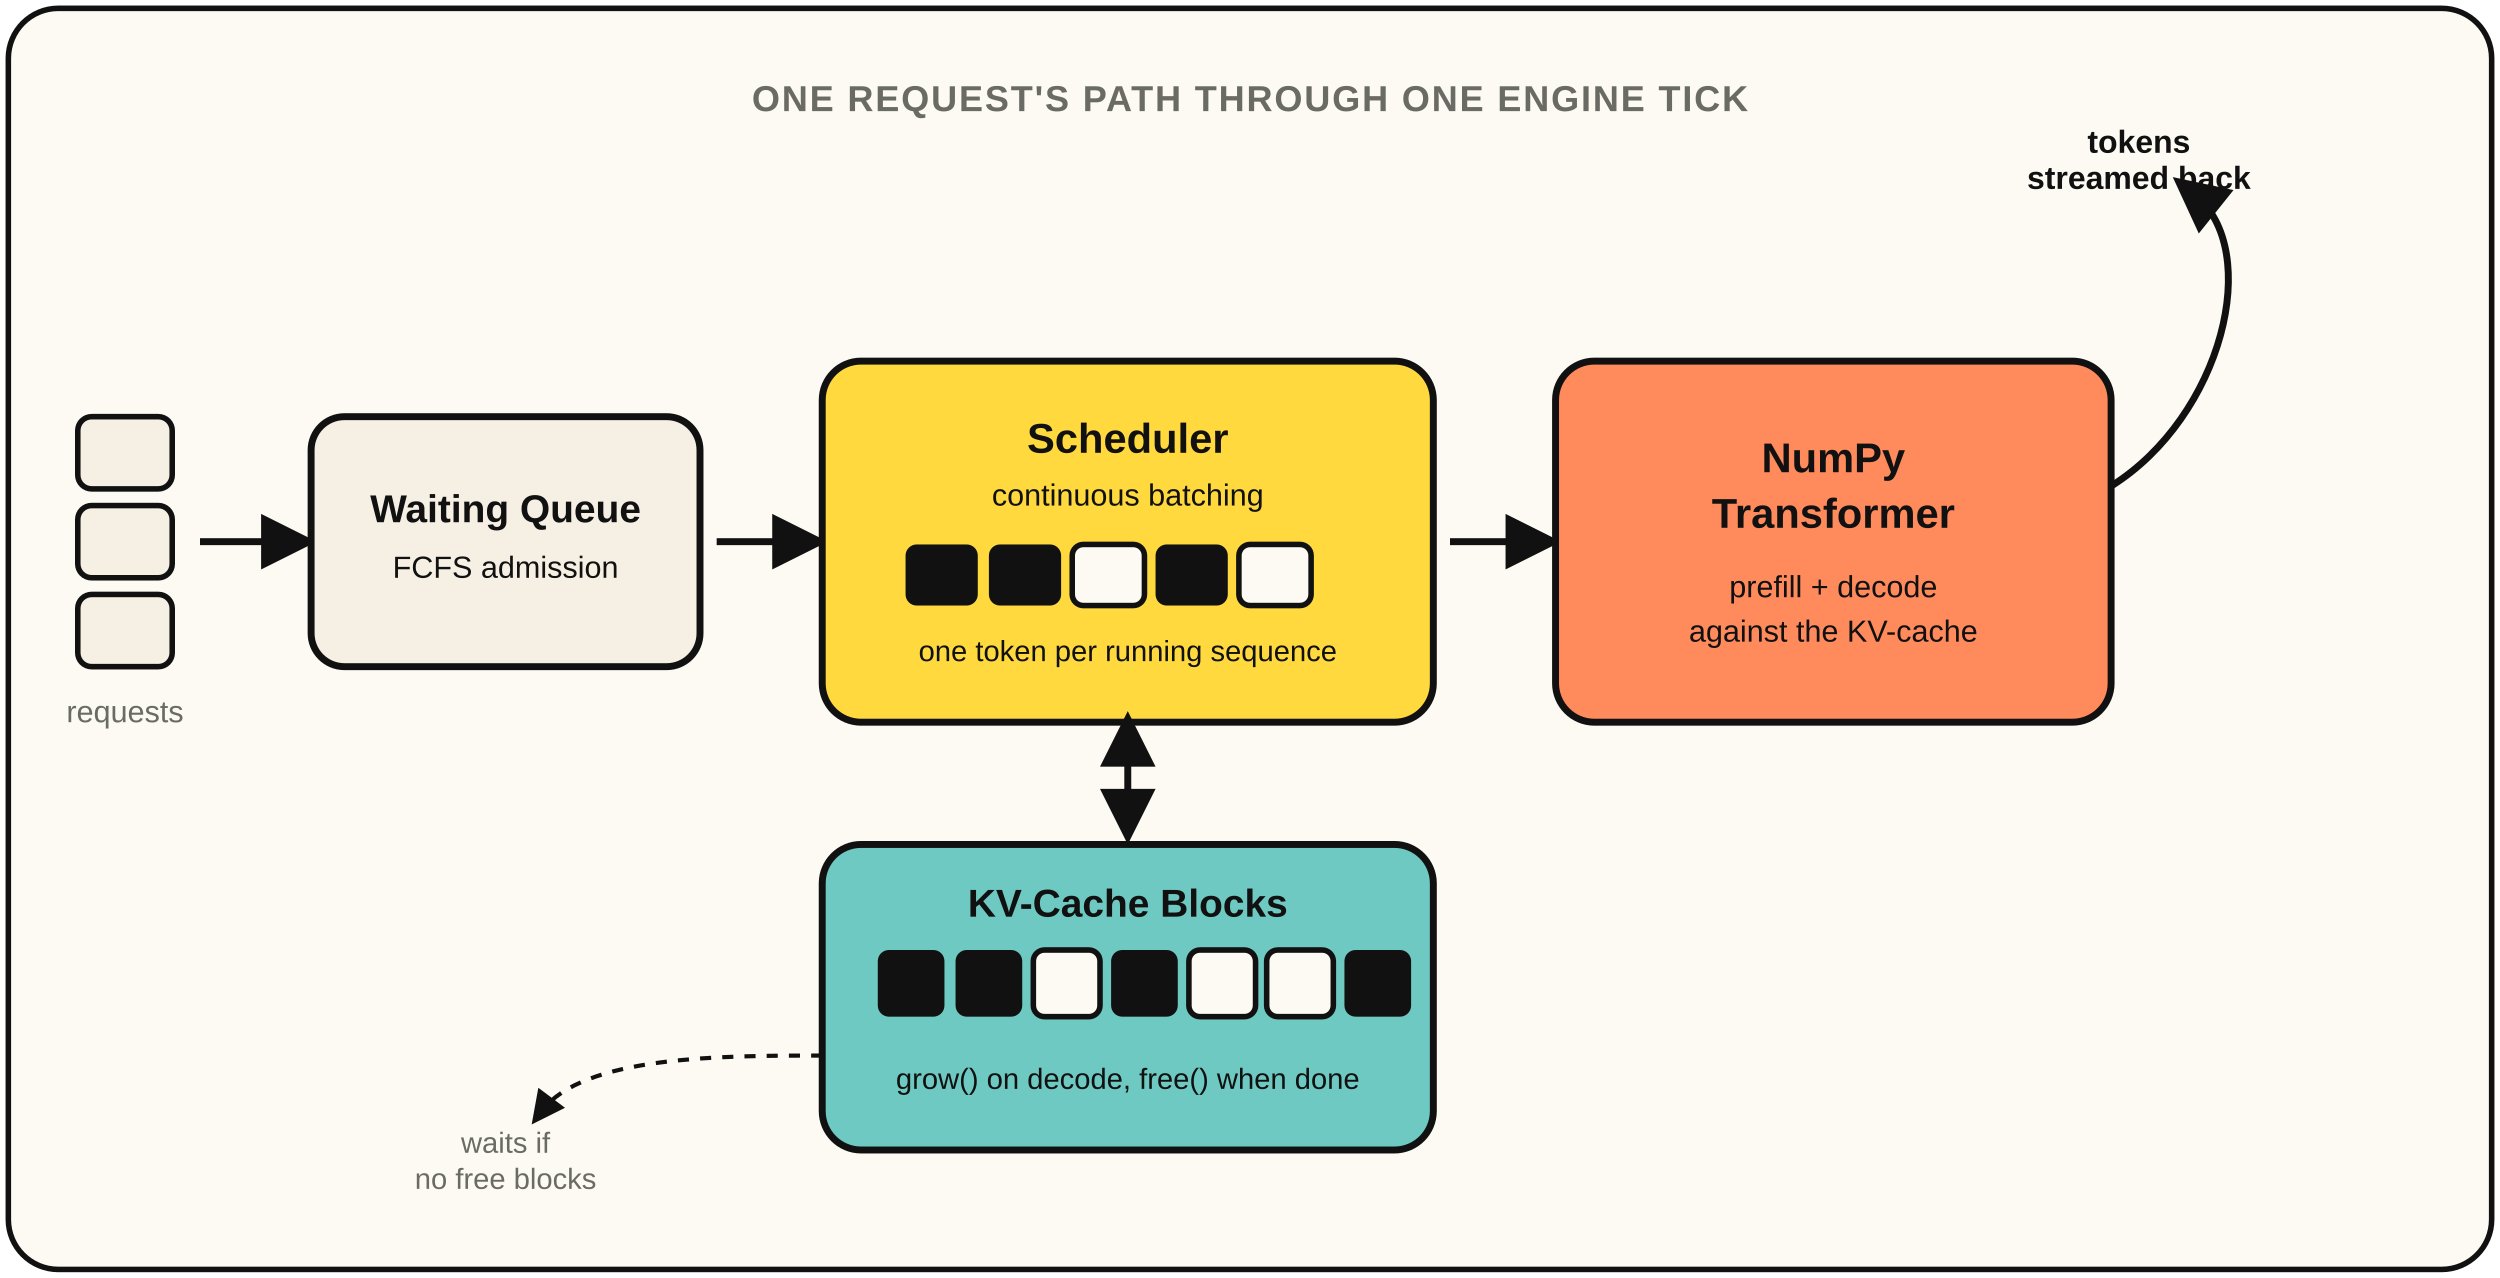
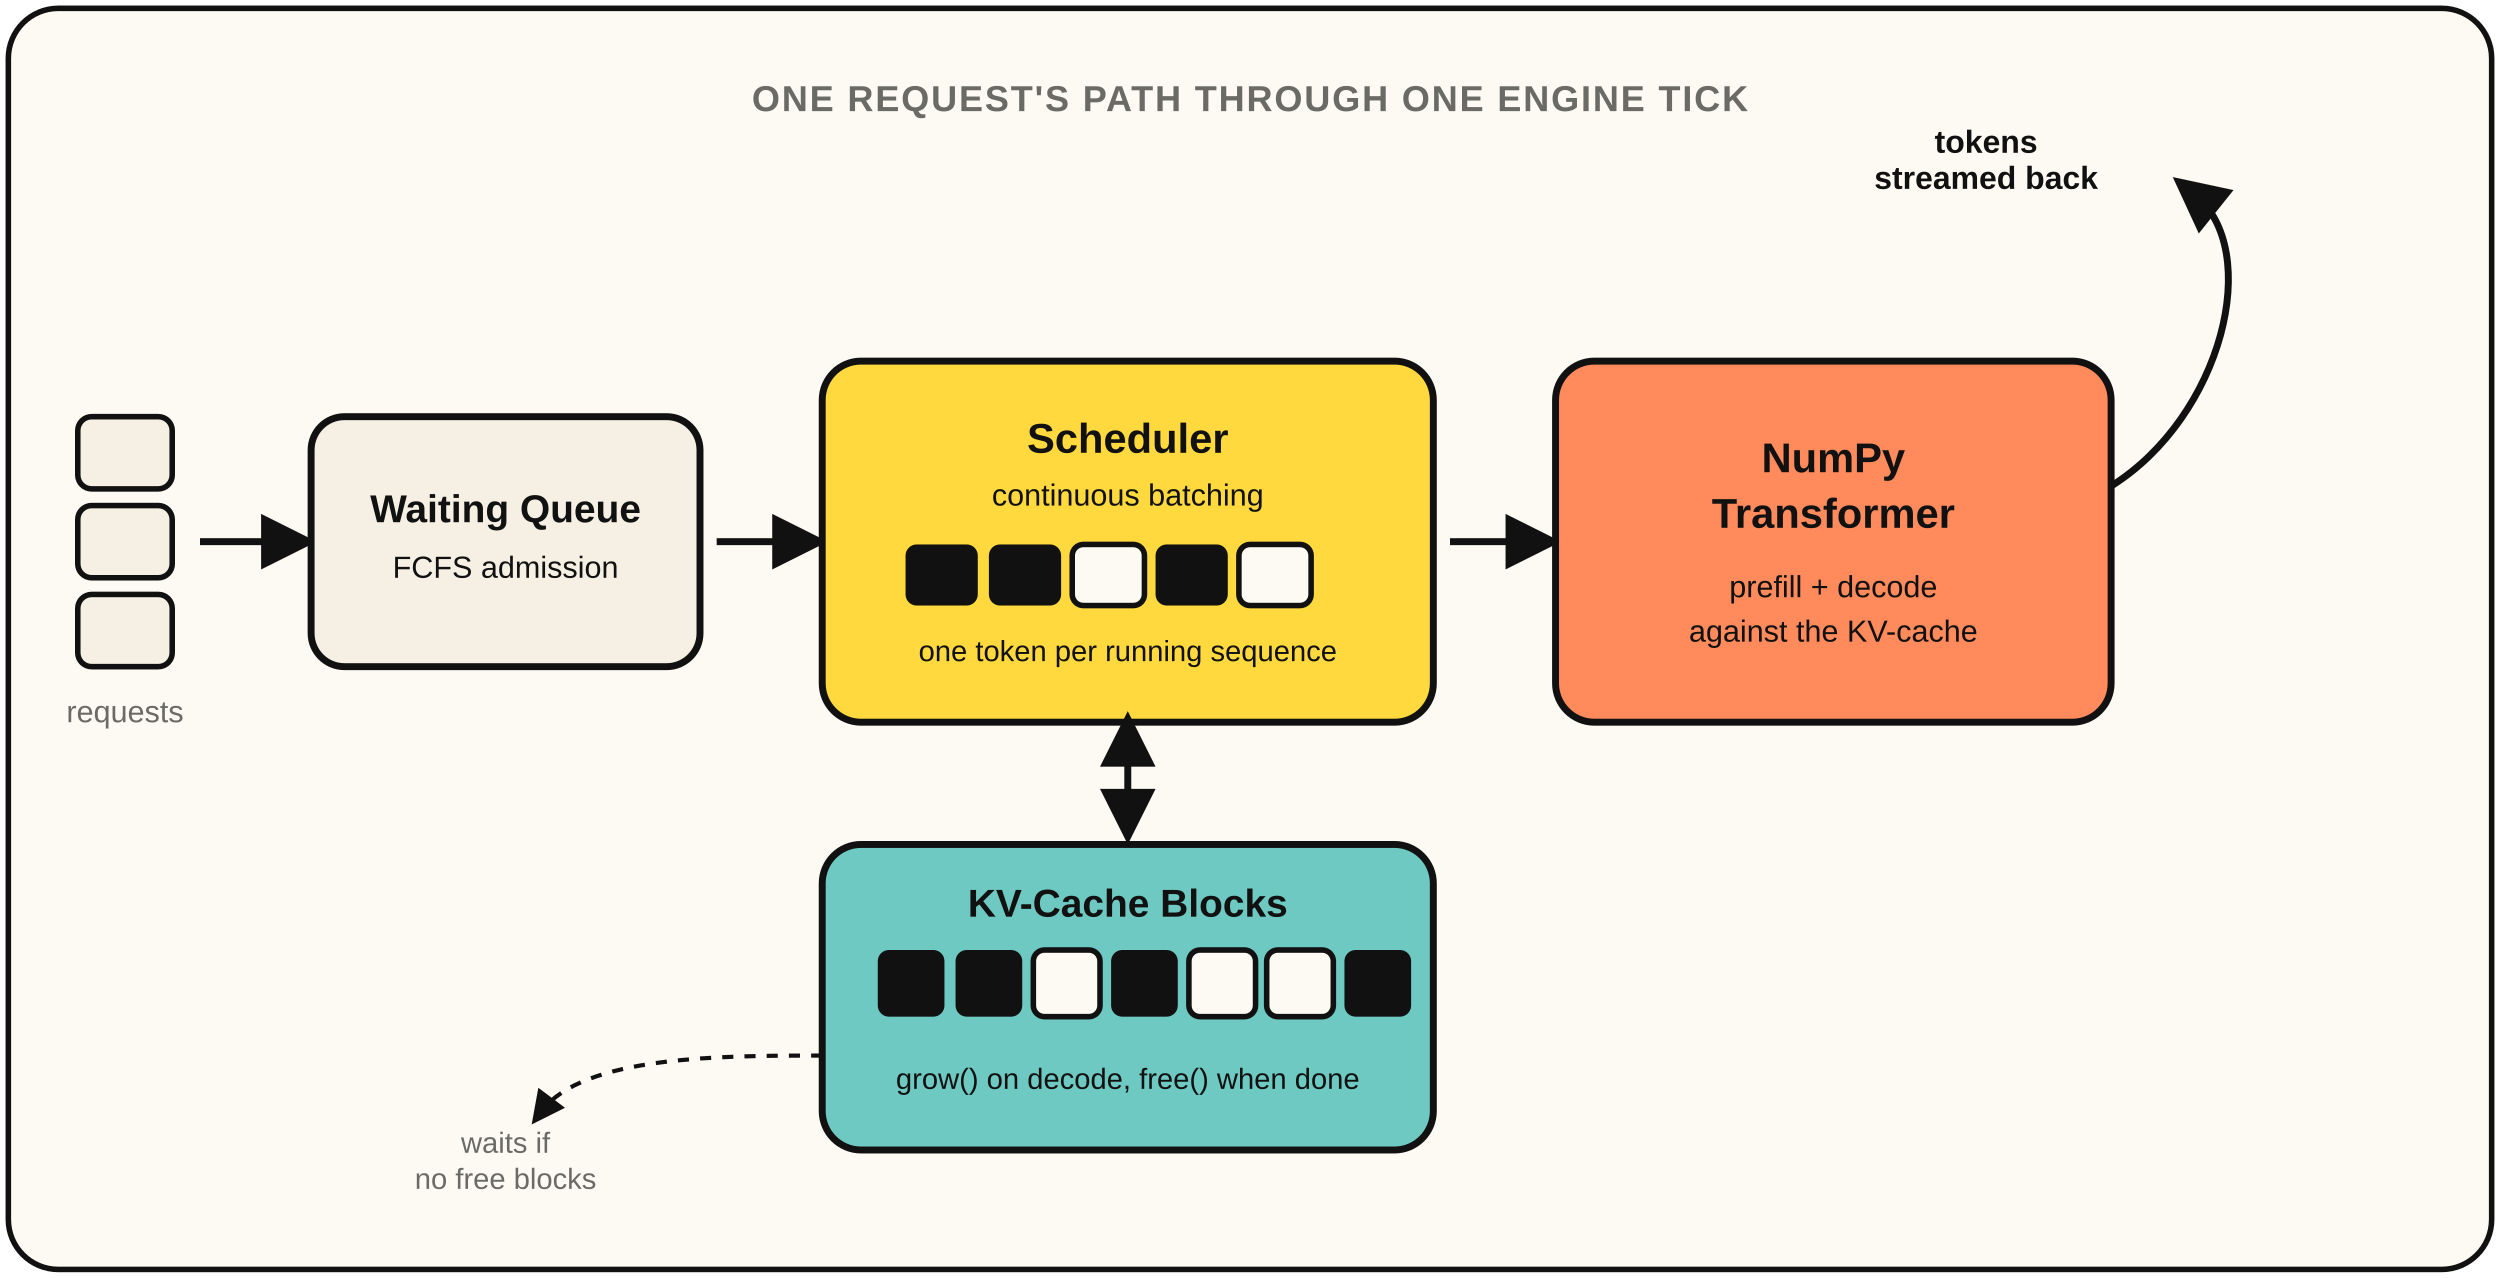
<svg xmlns="http://www.w3.org/2000/svg" viewBox="0 0 900 460" font-family="'Space Grotesk', 'Helvetica Neue', Arial, sans-serif">
  <rect x="3" y="3" width="894" height="454" rx="18" fill="#fdfaf3" stroke="#111111" stroke-width="2" />
  <text x="450" y="40" text-anchor="middle" font-size="13" font-weight="700" letter-spacing="0.05em" fill="#6b6b65">ONE REQUEST'S PATH THROUGH ONE ENGINE TICK</text>
  <rect x="28" y="150" width="34" height="26" rx="5" fill="#f5f0e3" stroke="#111111" stroke-width="2" />
  <rect x="28" y="182" width="34" height="26" rx="5" fill="#f5f0e3" stroke="#111111" stroke-width="2" />
  <rect x="28" y="214" width="34" height="26" rx="5" fill="#f5f0e3" stroke="#111111" stroke-width="2" />
  <text x="45" y="260" text-anchor="middle" font-size="11" fill="#6b6b65">requests</text>
  <path d="M 72 195 L 104 195" stroke="#111111" stroke-width="2.5" marker-end="url(#arrow)" />
  <rect x="112" y="150" width="140" height="90" rx="12" fill="#f5f0e3" stroke="#111111" stroke-width="2.5" />
  <text x="182" y="188" text-anchor="middle" font-size="14" font-weight="700" fill="#111111">Waiting Queue</text>
  <text x="182" y="208" text-anchor="middle" font-size="11" fill="#111111">FCFS admission</text>
  <path d="M 258 195 L 288 195" stroke="#111111" stroke-width="2.5" marker-end="url(#arrow)" />
  <rect x="296" y="130" width="220" height="130" rx="14" fill="#ffd93d" stroke="#111111" stroke-width="2.5" />
  <text x="406" y="163" text-anchor="middle" font-size="15" font-weight="700" fill="#111111">Scheduler</text>
  <text x="406" y="182" text-anchor="middle" font-size="11" fill="#111111">continuous batching</text>
  <rect x="326" y="196" width="26" height="22" rx="4" fill="#111111" />
  <rect x="356" y="196" width="26" height="22" rx="4" fill="#111111" />
  <rect x="386" y="196" width="26" height="22" rx="4" fill="#fdfaf3" stroke="#111111" stroke-width="2" />
  <rect x="416" y="196" width="26" height="22" rx="4" fill="#111111" />
  <rect x="446" y="196" width="26" height="22" rx="4" fill="#fdfaf3" stroke="#111111" stroke-width="2" />
  <text x="406" y="238" text-anchor="middle" font-size="10.5" fill="#111111">one token per running sequence</text>
  <path d="M 522 195 L 552 195" stroke="#111111" stroke-width="2.5" marker-end="url(#arrow)" />
  <rect x="560" y="130" width="200" height="130" rx="14" fill="#ff8a5b" stroke="#111111" stroke-width="2.5" />
  <text x="660" y="170" text-anchor="middle" font-size="15" font-weight="700" fill="#111111">NumPy</text>
  <text x="660" y="190" text-anchor="middle" font-size="15" font-weight="700" fill="#111111">Transformer</text>
  <text x="660" y="215" text-anchor="middle" font-size="11" fill="#111111">prefill + decode</text>
  <text x="660" y="231" text-anchor="middle" font-size="11" fill="#111111">against the KV-cache</text>
  <path d="M 760 175 C 800 150, 815 90, 790 70" fill="none" stroke="#111111" stroke-width="2.5" marker-end="url(#arrow)" />
-   <text x="770" y="55" text-anchor="middle" font-size="11.5" font-weight="700" fill="#111111">tokens</text>
-   <text x="770" y="68" text-anchor="middle" font-size="11.5" font-weight="700" fill="#111111">streamed back</text>
+   <text x="715" y="55" text-anchor="middle" font-size="11.5" font-weight="700" fill="#111111">tokens</text>
+   <text x="715" y="68" text-anchor="middle" font-size="11.5" font-weight="700" fill="#111111">streamed back</text>
  <path d="M 406 266 L 406 294" stroke="#111111" stroke-width="2.5" marker-end="url(#arrow)" marker-start="url(#arrowstart)" />
  <rect x="296" y="304" width="220" height="110" rx="14" fill="#6dc9c1" stroke="#111111" stroke-width="2.5" />
  <text x="406" y="330" text-anchor="middle" font-size="14" font-weight="700" fill="#111111">KV-Cache Blocks</text>
  <g>
    <rect x="316" y="342" width="24" height="24" rx="4" fill="#111111" />
    <rect x="344" y="342" width="24" height="24" rx="4" fill="#111111" />
    <rect x="372" y="342" width="24" height="24" rx="4" fill="#fdfaf3" stroke="#111111" stroke-width="2" />
    <rect x="400" y="342" width="24" height="24" rx="4" fill="#111111" />
    <rect x="428" y="342" width="24" height="24" rx="4" fill="#fdfaf3" stroke="#111111" stroke-width="2" />
    <rect x="456" y="342" width="24" height="24" rx="4" fill="#fdfaf3" stroke="#111111" stroke-width="2" />
    <rect x="484" y="342" width="24" height="24" rx="4" fill="#111111" />
  </g>
  <text x="406" y="392" text-anchor="middle" font-size="10.5" fill="#111111">grow() on decode, free() when done</text>
  <text x="182" y="415" text-anchor="middle" font-size="10.5" fill="#6b6b65">waits if</text>
  <text x="182" y="428" text-anchor="middle" font-size="10.5" fill="#6b6b65">no free blocks</text>
  <path d="M 296 380 C 260 380, 210 380, 195 400" fill="none" stroke="#111111" stroke-width="1.5" stroke-dasharray="4 4" marker-end="url(#arrow)" />
  <defs>
    <marker id="arrow" markerWidth="9" markerHeight="9" refX="4" refY="4" orient="auto">
      <path d="M0,0 L8,4 L0,8 Z" fill="#111111" />
    </marker>
    <marker id="arrowstart" markerWidth="9" markerHeight="9" refX="4" refY="4" orient="auto-start-reverse">
      <path d="M0,0 L8,4 L0,8 Z" fill="#111111" />
    </marker>
  </defs>
</svg>
